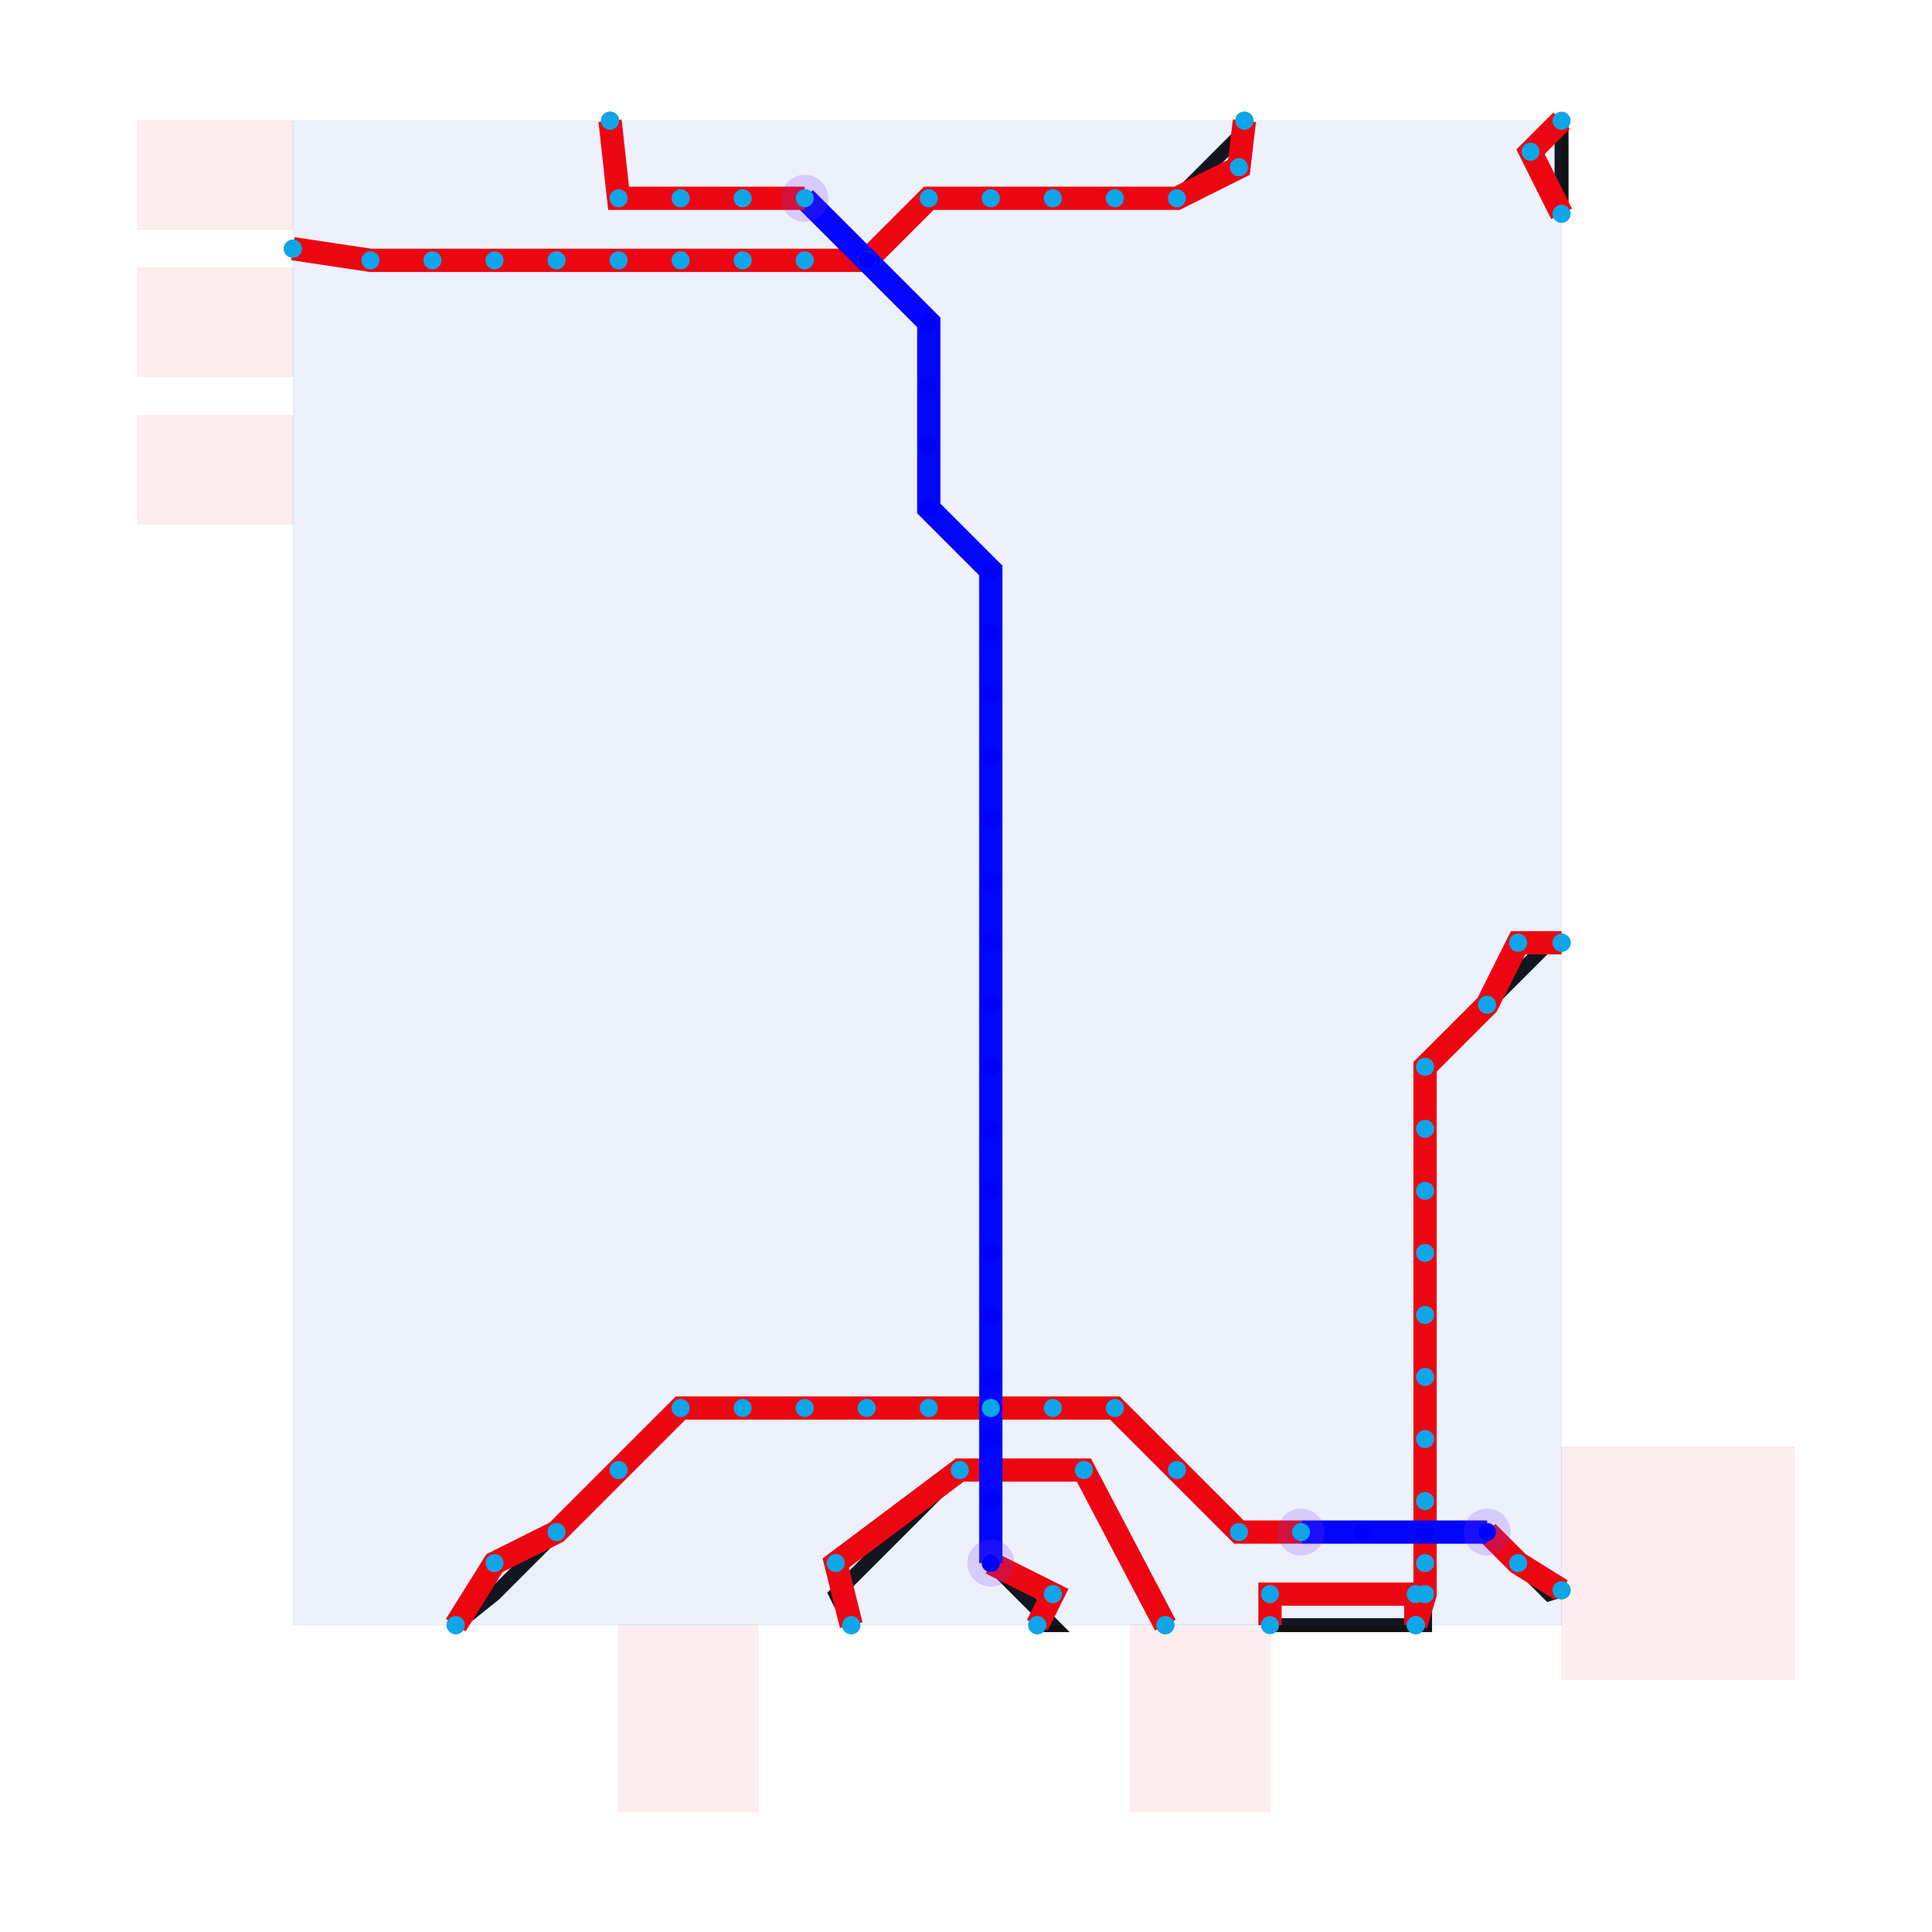
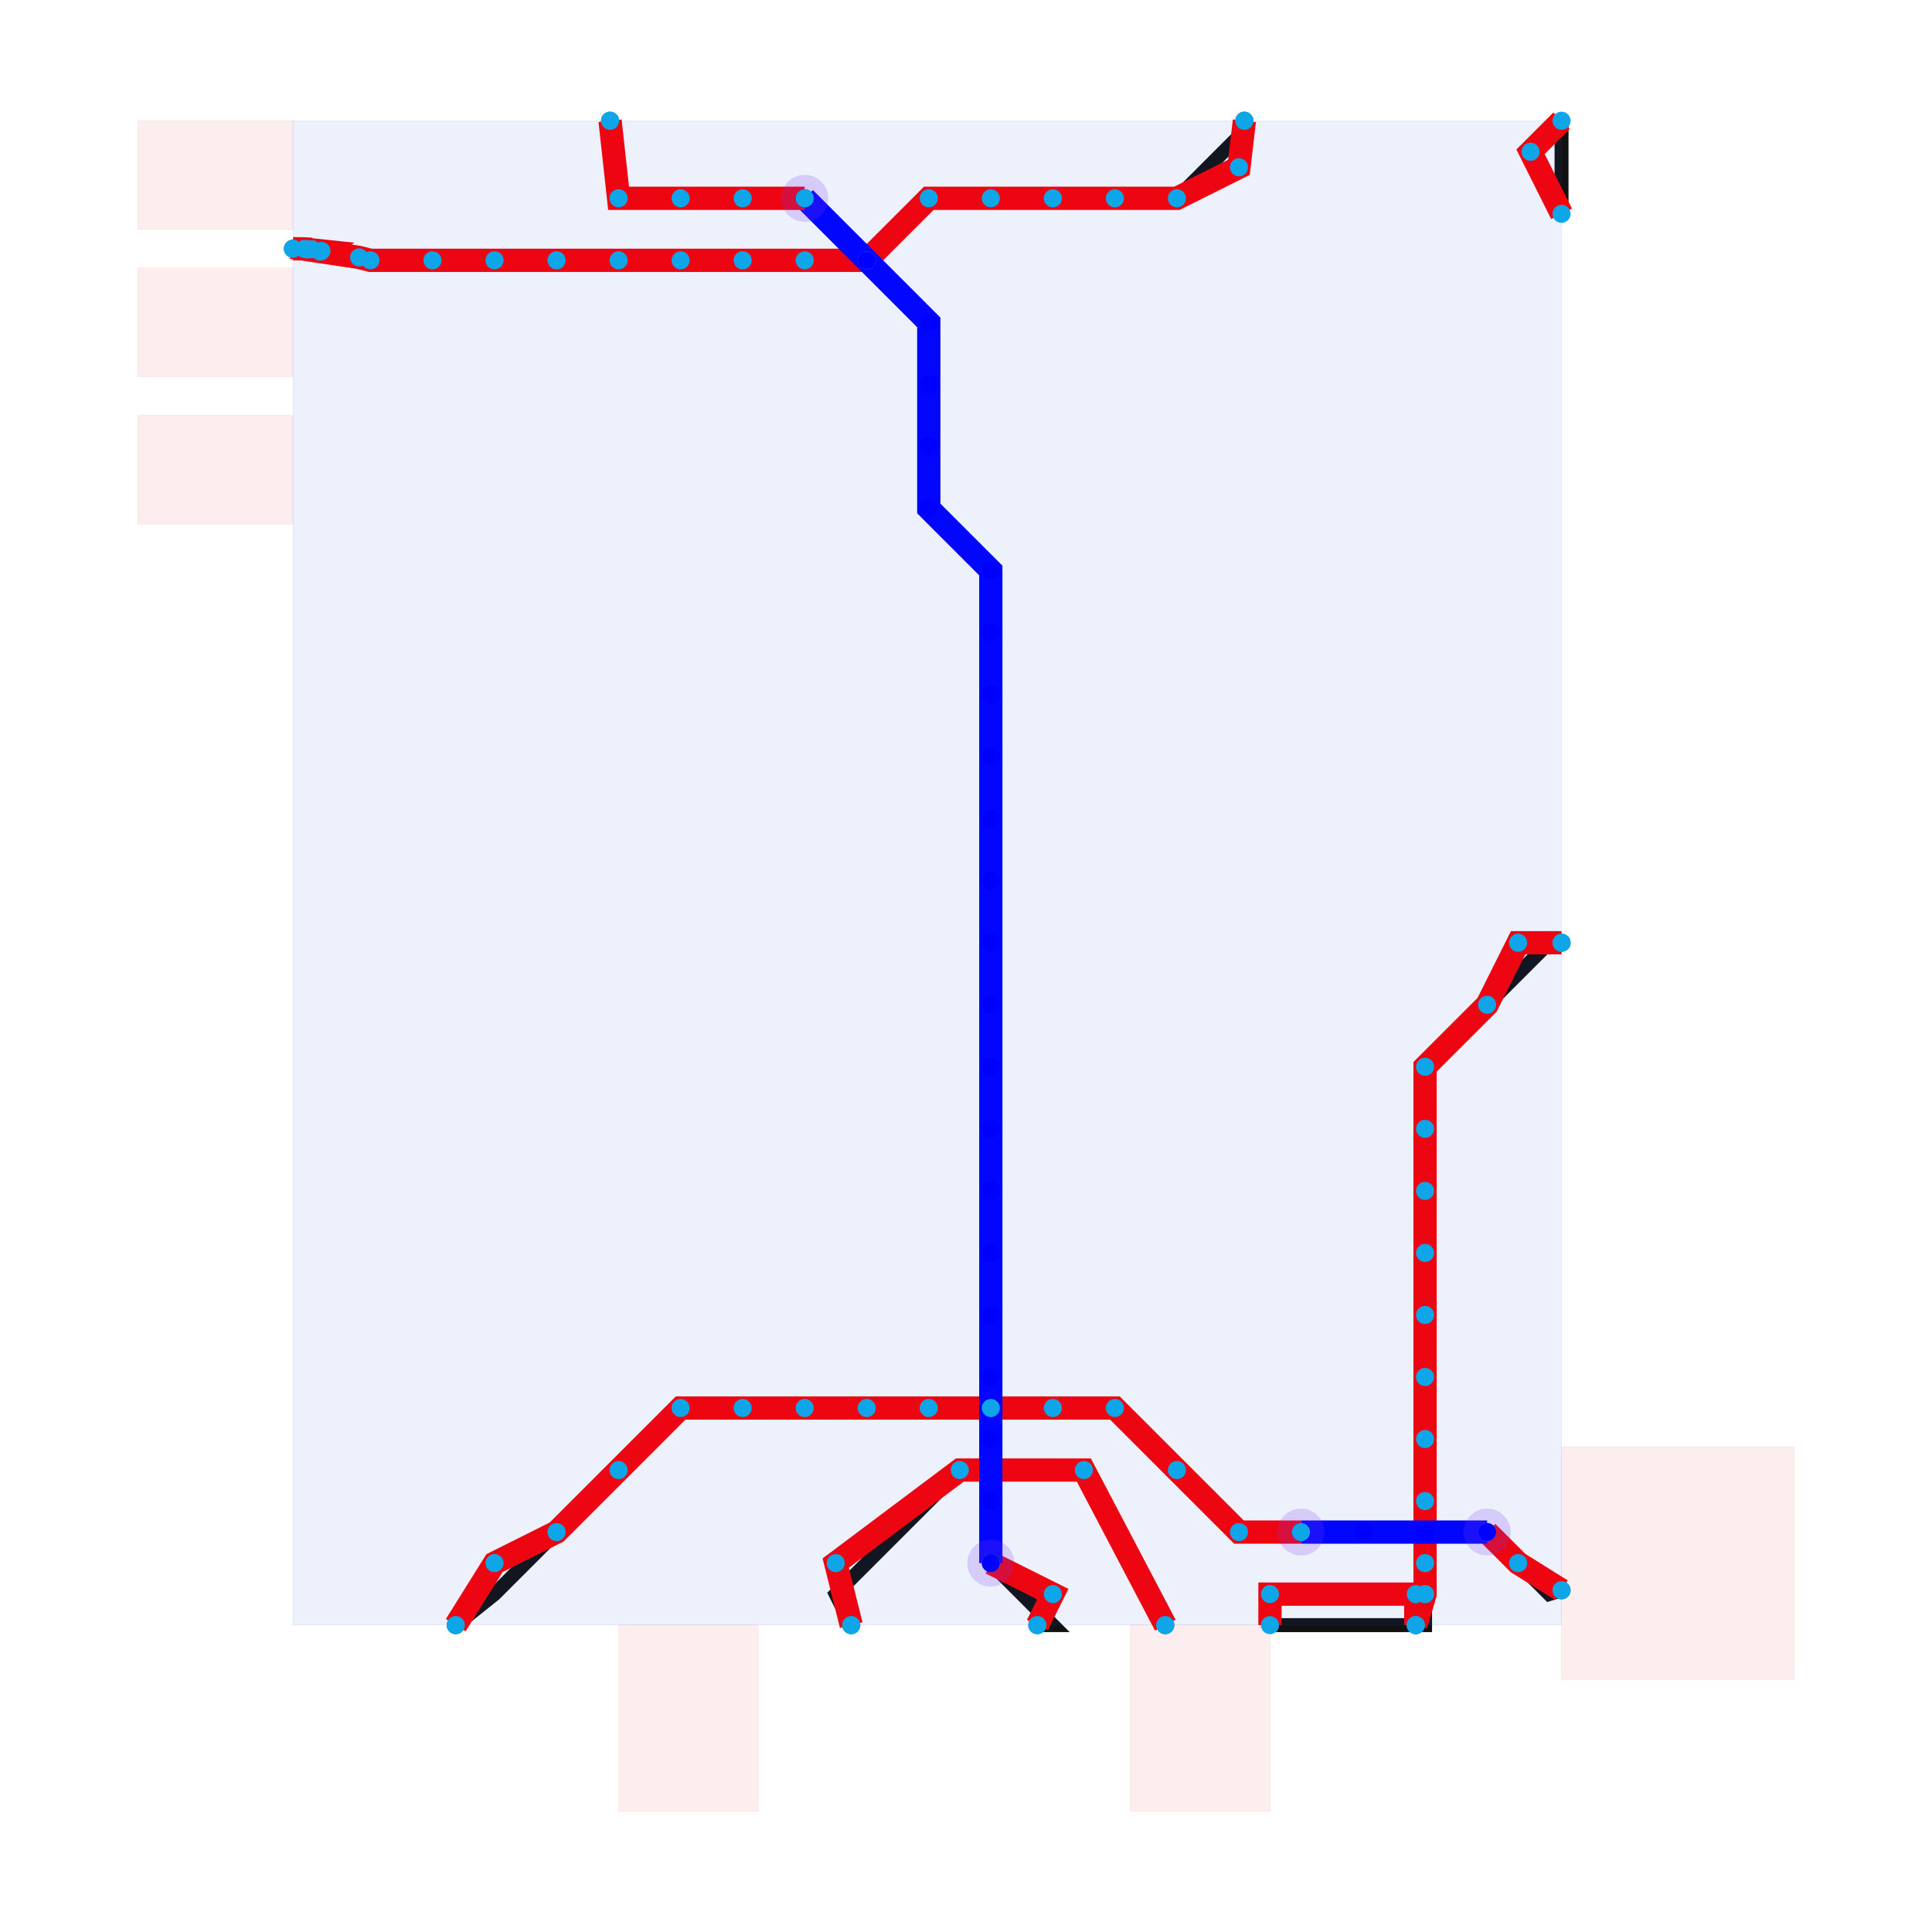
<svg xmlns="http://www.w3.org/2000/svg" width="640" height="640" viewBox="0 0 640 640">
  <rect width="100%" height="100%" fill="white" />
  <g>
    <polyline data-points="3.4799999999999995,1.7000000000000002 3.4799999999999995,2.3" data-type="line" data-label="original:source_net_3" points="517.284,70.826 517.284,40" fill="none" stroke="#111111" stroke-width="4.624" />
  </g>
  <g>
    <polyline data-points="1.5999999999999999,-7.3999999999999995 2.5399999999999996,-7.3999999999999995" data-type="line" data-label="original:source_net_4_mst1" points="420.697,538.349 468.991,538.349" fill="none" stroke="#111111" stroke-width="4.624" />
  </g>
  <g>
    <polyline data-points="2.5399999999999996,-7.3999999999999995 2.6,-7.3999999999999995 2.6,-7 2.6,-6.6 2.6,-6.199999999999999 2.6,-5.799999999999999 2.6,-5.399999999999999 2.6,-4.999999999999998 2.6,-4.599999999999998 2.6,-4.1999999999999975 2.6,-3.7999999999999976 3,-3.3999999999999977 3.4,-2.999999999999998 3.4799999999999995,-3" data-type="line" data-label="original:source_net_4_mst1" points="468.991,538.349 472.073,538.349 472.073,517.798 472.073,497.248 472.073,476.697 472.073,456.147 472.073,435.596 472.073,415.046 472.073,394.495 472.073,373.945 472.073,353.394 492.624,332.844 513.174,312.294 517.284,312.294" fill="none" stroke="#111111" stroke-width="4.624" />
  </g>
  <g>
    <polyline data-points="1.4349999999999996,2.3 1.4000000000000001,2.2 1,1.8000000000000003 0.6,1.8000000000000003 0.19999999999999996,1.8000000000000003 -0.20000000000000007,1.8000000000000003 -0.6000000000000001,1.8000000000000003 -1,1.4000000000000004 -1.4,1.4000000000000004 -1.7999999999999998,1.4000000000000004 -2.1999999999999997,1.4000000000000004 -2.5999999999999996,1.4000000000000004 -2.9999999999999996,1.4000000000000004 -3.3999999999999995,1.4000000000000004 -3.7999999999999994,1.4000000000000004 -4.199999999999999,1.4000000000000004 -4.7,1.475" data-type="line" data-label="original:source_net_6_mst2" points="412.22,40 410.422,45.138 389.872,65.688 369.321,65.688 348.771,65.688 328.22,65.688 307.67,65.688 287.119,86.239 266.569,86.239 246.018,86.239 225.468,86.239 204.917,86.239 184.367,86.239 163.817,86.239 143.266,86.239 122.716,86.239 97.028,82.385" fill="none" stroke="#111111" stroke-width="4.624" />
  </g>
  <g>
    <polyline data-points="-1.1,-7.3999999999999995 -1.2000000000000002,-7.2 -0.40000000000000013,-6.4 0.3999999999999999,-6.4 0.9249999999999998,-7.3999999999999995" data-type="line" data-label="original:source_net_4_mst0" points="281.982,538.349 276.844,528.073 317.945,486.972 359.046,486.972 386.018,538.349" fill="none" stroke="#111111" stroke-width="4.624" />
  </g>
  <g>
    <polyline data-points="3.4799999999999995,-7.175 3.4000000000000004,-7.2 3.0000000000000004,-6.8" data-type="line" data-label="original:source_net_2_mst1" points="517.284,526.789 513.174,528.073 492.624,507.523" fill="none" stroke="#111111" stroke-width="4.624" />
  </g>
  <g>
    <polyline data-points="3.0000000000000004,-6.8 3.0000000000000004,-6.8 2.6000000000000005,-6.8 2.2000000000000006,-6.8 1.8000000000000007,-6.8" data-type="line" data-label="original:source_net_2_mst1" points="492.624,507.523 492.624,507.523 472.073,507.523 451.523,507.523 430.972,507.523" fill="none" stroke="#111111" stroke-width="4.624" />
  </g>
  <g>
    <polyline data-points="1.8000000000000007,-6.8 1.8000000000000007,-6.8 1.4000000000000008,-6.8 1.0000000000000009,-6.3999999999999995 0.6000000000000009,-5.999999999999999 0.20000000000000084,-5.999999999999999 -0.19999999999999918,-5.999999999999999 -0.5999999999999992,-5.999999999999999 -0.9999999999999992,-5.999999999999999 -1.3999999999999992,-5.999999999999999 -1.7999999999999994,-5.999999999999999 -2.1999999999999993,-5.999999999999999 -2.599999999999999,-6.3999999999999995 -2.999999999999999,-6.8 -3.399999999999999,-7.2 -3.6500000000000004,-7.3999999999999995" data-type="line" data-label="original:source_net_2_mst1" points="430.972,507.523 430.972,507.523 410.422,507.523 389.872,486.972 369.321,466.422 348.771,466.422 328.22,466.422 307.67,466.422 287.119,466.422 266.569,466.422 246.018,466.422 225.468,466.422 204.917,486.972 184.367,507.523 163.817,528.073 150.972,538.349" fill="none" stroke="#111111" stroke-width="4.624" />
  </g>
  <g>
    <polyline data-points="0.10000000000000009,-7.3999999999999995 0.2,-7.3999999999999995 -0.2,-7" data-type="line" data-label="original:source_net_0_mst1" points="343.633,538.349 348.771,538.349 328.22,517.798" fill="none" stroke="#111111" stroke-width="4.624" />
  </g>
  <g>
    <polyline data-points="-0.2,-7 -0.2,-7 -0.2,-6.6 -0.2,-6.199999999999999 -0.2,-5.799999999999999 -0.2,-5.399999999999999 -0.2,-4.999999999999998 -0.2,-4.599999999999998 -0.2,-4.1999999999999975 -0.2,-3.7999999999999976 -0.2,-3.3999999999999977 -0.2,-2.999999999999998 -0.2,-2.599999999999998 -0.2,-2.199999999999998 -0.2,-1.799999999999998 -0.2,-1.3999999999999981 -0.2,-0.9999999999999981 -0.2,-0.5999999999999981 -0.6000000000000001,-0.19999999999999807 -0.6000000000000001,0.20000000000000195 -0.6000000000000001,0.600000000000002 -0.6000000000000001,1.000000000000002 -1,1.4000000000000021 -1.4,1.800000000000002" data-type="line" data-label="original:source_net_0_mst1" points="328.22,517.798 328.22,517.798 328.22,497.248 328.22,476.697 328.22,456.147 328.22,435.596 328.22,415.046 328.22,394.495 328.22,373.945 328.22,353.394 328.22,332.844 328.22,312.294 328.22,291.743 328.22,271.193 328.22,250.642 328.22,230.092 328.22,209.541 328.22,188.991 307.67,168.44 307.67,147.89 307.67,127.339 307.67,106.789 287.119,86.239 266.569,65.688" fill="none" stroke="#111111" stroke-width="4.624" />
  </g>
  <g>
    <polyline data-points="-1.4,1.800000000000002 -1.4,1.800000000000002 -1.7999999999999998,1.800000000000002 -2.1999999999999997,1.800000000000002 -2.5999999999999996,1.800000000000002 -2.6550000000000002,2.3" data-type="line" data-label="original:source_net_0_mst1" points="266.569,65.688 266.569,65.688 246.018,65.688 225.468,65.688 204.917,65.688 202.092,40" fill="none" stroke="#111111" stroke-width="4.624" />
  </g>
  <g>
    <polyline data-points="3.4799999999999995,1.7000000000000002 3.2799999999999994,2.0999999999999996 3.4799999999999995,2.3" data-type="line" data-label="source_net_3" points="517.284,70.826 507.009,50.275 517.284,40" fill="none" stroke="#FF0000" stroke-width="7.706" />
  </g>
  <g>
    <polyline data-points="1.5999999999999999,-7.3999999999999995 1.5999999999999999,-7.199991999999999 2.5399999999999996,-7.199991999999999 2.5399999999999996,-7.3999999999999995" data-type="line" data-label="source_net_4_mst1" points="420.697,538.349 420.697,528.073 468.991,528.073 468.991,538.349" fill="none" stroke="#FF0000" stroke-width="7.706" />
  </g>
  <g>
    <polyline data-points="2.5399999999999996,-7.3999999999999995 2.6,-7.199999999999999 2.6,-7 2.6,-6.6 2.6,-6.199999999999999 2.6,-5.799999999999999 2.6,-5.399999999999999 2.6,-4.999999999999998 2.6,-4.599999999999998 2.6,-4.1999999999999975 2.6,-3.7999999999999976 3,-3.3999999999999977 3.1999999999999997,-2.999999999999998 3.4799999999999995,-3" data-type="line" data-label="source_net_4_mst1" points="468.991,538.349 472.073,528.073 472.073,517.798 472.073,497.248 472.073,476.697 472.073,456.147 472.073,435.596 472.073,415.046 472.073,394.495 472.073,373.945 472.073,353.394 492.624,332.844 502.899,312.294 517.284,312.294" fill="none" stroke="#FF0000" stroke-width="7.706" />
  </g>
  <g>
-     <polyline data-points="1.4349999999999996,2.3 1.4000000000000001,2 1,1.8000000000000003 0.6,1.8000000000000003 0.19999999999999996,1.8000000000000003 -0.20000000000000007,1.8000000000000003 -0.6000000000000001,1.8000000000000003 -1,1.4000000000000004 -1.4,1.4000000000000004 -1.7999999999999998,1.4000000000000004 -2.1999999999999997,1.4000000000000004 -2.5999999999999996,1.4000000000000004 -2.9999999999999996,1.4000000000000004 -3.3999999999999995,1.4000000000000004 -3.7999999999999994,1.4000000000000004 -4.199999999999999,1.4000000000000004 -4.7,1.475" data-type="line" data-label="source_net_6_mst2" points="412.22,40 410.422,55.413 389.872,65.688 369.321,65.688 348.771,65.688 328.22,65.688 307.67,65.688 287.119,86.239 266.569,86.239 246.018,86.239 225.468,86.239 204.917,86.239 184.367,86.239 163.817,86.239 143.266,86.239 122.716,86.239 97.028,82.385" fill="none" stroke="#FF0000" stroke-width="7.706" />
+     <polyline data-points="1.4349999999999996,2.3 1.4000000000000001,2 1,1.8000000000000003 0.6,1.8000000000000003 0.19999999999999996,1.8000000000000003 -0.20000000000000007,1.8000000000000003 -0.6000000000000001,1.8000000000000003 -1,1.4000000000000004 -1.4,1.4000000000000004 -1.7999999999999998,1.4000000000000004 -2.1999999999999997,1.4000000000000004 -2.5999999999999996,1.4000000000000004 -2.9999999999999996,1.4000000000000004 -3.3999999999999995,1.4000000000000004 -3.7999999999999994,1.4000000000000004 -4.199999999999999,1.4000000000000004 -4.2731032145496215,1.4187500000000002 -4.523103214549622,1.4562500000000003 -4.516124138831656,1.4609375000000002 -4.604572531556845,1.4703125000000001 -4.577777360688112,1.4714843750000002 -4.625491094909689,1.473828125 -4.7,1.475" data-type="line" data-label="source_net_6_mst2" points="412.22,40 410.422,55.413 389.872,65.688 369.321,65.688 348.771,65.688 328.22,65.688 307.67,65.688 287.119,86.239 266.569,86.239 246.018,86.239 225.468,86.239 204.917,86.239 184.367,86.239 163.817,86.239 143.266,86.239 122.716,86.239 118.96,85.275 106.116,83.349 106.474,83.108 101.93,82.626 103.307,82.566 100.856,82.446 97.028,82.385" fill="none" stroke="#FF0000" stroke-width="7.706" />
  </g>
  <g>
    <polyline data-points="-1.1,-7.3999999999999995 -1.2000000000000002,-7 -0.40000000000000013,-6.4 0.3999999999999999,-6.4 0.9249999999999998,-7.3999999999999995" data-type="line" data-label="source_net_4_mst0" points="281.982,538.349 276.844,517.798 317.945,486.972 359.046,486.972 386.018,538.349" fill="none" stroke="#FF0000" stroke-width="7.706" />
  </g>
  <g>
    <polyline data-points="3.4799999999999995,-7.175 3.2,-7 3.0000000000000004,-6.8" data-type="line" data-label="source_net_2_mst1" points="517.284,526.789 502.899,517.798 492.624,507.523" fill="none" stroke="#FF0000" stroke-width="7.706" />
  </g>
  <g>
    <polyline data-points="3.0000000000000004,-6.8 3.0000000000000004,-6.8 2.6000000000000005,-6.8 2.2000000000000006,-6.8 1.8000000000000007,-6.8" data-type="line" data-label="source_net_2_mst1" points="492.624,507.523 492.624,507.523 472.073,507.523 451.523,507.523 430.972,507.523" fill="none" stroke="#0000FF" stroke-width="7.706" />
  </g>
  <g>
    <polyline data-points="1.8000000000000007,-6.8 1.8000000000000007,-6.8 1.4000000000000008,-6.8 1.0000000000000009,-6.3999999999999995 0.6000000000000009,-5.999999999999999 0.20000000000000084,-5.999999999999999 -0.19999999999999918,-5.999999999999999 -0.5999999999999992,-5.999999999999999 -0.9999999999999992,-5.999999999999999 -1.3999999999999992,-5.999999999999999 -1.7999999999999994,-5.999999999999999 -2.1999999999999993,-5.999999999999999 -2.599999999999999,-6.3999999999999995 -2.999999999999999,-6.8 -3.399999999999999,-7 -3.6500000000000004,-7.3999999999999995" data-type="line" data-label="source_net_2_mst1" points="430.972,507.523 430.972,507.523 410.422,507.523 389.872,486.972 369.321,466.422 348.771,466.422 328.22,466.422 307.67,466.422 287.119,466.422 266.569,466.422 246.018,466.422 225.468,466.422 204.917,486.972 184.367,507.523 163.817,517.798 150.972,538.349" fill="none" stroke="#FF0000" stroke-width="7.706" />
  </g>
  <g>
    <polyline data-points="0.10000000000000009,-7.3999999999999995 0.2,-7.199999999999999 -0.2,-7" data-type="line" data-label="source_net_0_mst1" points="343.633,538.349 348.771,528.073 328.22,517.798" fill="none" stroke="#FF0000" stroke-width="7.706" />
  </g>
  <g>
    <polyline data-points="-0.2,-7 -0.2,-7 -0.2,-6.6 -0.2,-6.199999999999999 -0.2,-5.799999999999999 -0.2,-5.399999999999999 -0.2,-4.999999999999998 -0.2,-4.599999999999998 -0.2,-4.1999999999999975 -0.2,-3.7999999999999976 -0.2,-3.3999999999999977 -0.2,-2.999999999999998 -0.2,-2.599999999999998 -0.2,-2.199999999999998 -0.2,-1.799999999999998 -0.2,-1.3999999999999981 -0.2,-0.9999999999999981 -0.2,-0.5999999999999981 -0.6000000000000001,-0.19999999999999807 -0.6000000000000001,0.20000000000000195 -0.6000000000000001,0.600000000000002 -0.6000000000000001,1.000000000000002 -1,1.4000000000000021 -1.4,1.800000000000002" data-type="line" data-label="source_net_0_mst1" points="328.22,517.798 328.22,517.798 328.22,497.248 328.22,476.697 328.22,456.147 328.22,435.596 328.22,415.046 328.22,394.495 328.22,373.945 328.22,353.394 328.22,332.844 328.22,312.294 328.22,291.743 328.22,271.193 328.22,250.642 328.22,230.092 328.22,209.541 328.22,188.991 307.67,168.44 307.67,147.89 307.67,127.339 307.67,106.789 287.119,86.239 266.569,65.688" fill="none" stroke="#0000FF" stroke-width="7.706" />
  </g>
  <g>
    <polyline data-points="-1.4,1.800000000000002 -1.4,1.800000000000002 -1.7999999999999998,1.800000000000002 -2.1999999999999997,1.800000000000002 -2.5999999999999996,1.800000000000002 -2.6550000000000002,2.3" data-type="line" data-label="source_net_0_mst1" points="266.569,65.688 266.569,65.688 246.018,65.688 225.468,65.688 204.917,65.688 202.092,40" fill="none" stroke="#FF0000" stroke-width="7.706" />
  </g>
  <g>
    <rect data-type="rect" data-label="cmn_2" data-x="-0.6100000000000003" data-y="-2.55" x="97.028" y="40" width="420.257" height="498.349" fill="rgba(29, 78, 216, 0.08)" stroke="#1d4ed8" stroke-width="0.019" />
  </g>
  <g>
    <rect data-type="rect" data-label="obstacle:rect:0" data-x="1.15" data-y="-8" x="374.459" y="538.349" width="46.239" height="61.651" fill="rgba(220, 38, 38, 0.08)" stroke="#dc2626" stroke-width="0.019" />
  </g>
  <g>
    <rect data-type="rect" data-label="obstacle:rect:1" data-x="4.23" data-y="-7" x="517.284" y="479.266" width="77.064" height="77.064" fill="rgba(220, 38, 38, 0.08)" stroke="#dc2626" stroke-width="0.019" />
  </g>
  <g>
    <rect data-type="rect" data-label="obstacle:rect:2" data-x="-5.2" data-y="1.95" x="45.651" y="40" width="51.376" height="35.963" fill="rgba(220, 38, 38, 0.08)" stroke="#dc2626" stroke-width="0.019" />
  </g>
  <g>
    <rect data-type="rect" data-label="obstacle:rect:3" data-x="-5.2" data-y="1" x="45.651" y="88.807" width="51.376" height="35.963" fill="rgba(220, 38, 38, 0.08)" stroke="#dc2626" stroke-width="0.019" />
  </g>
  <g>
    <rect data-type="rect" data-label="obstacle:rect:4" data-x="-5.2" data-y="0.050000000000000044" x="45.651" y="137.615" width="51.376" height="35.963" fill="rgba(220, 38, 38, 0.08)" stroke="#dc2626" stroke-width="0.019" />
  </g>
  <g>
    <rect data-type="rect" data-label="obstacle:rect:5" data-x="-2.15" data-y="-8" x="204.917" y="538.349" width="46.239" height="61.651" fill="rgba(220, 38, 38, 0.08)" stroke="#dc2626" stroke-width="0.019" />
  </g>
  <circle data-type="circle" data-label="" data-x="3.0000000000000004" data-y="-6.8" cx="492.624" cy="507.523" r="7.706" fill="rgba(124, 58, 237, 0.2)" stroke="#7c3aed" stroke-width="0.019" />
  <circle data-type="circle" data-label="" data-x="1.8000000000000007" data-y="-6.8" cx="430.972" cy="507.523" r="7.706" fill="rgba(124, 58, 237, 0.2)" stroke="#7c3aed" stroke-width="0.019" />
  <circle data-type="circle" data-label="" data-x="-0.2" data-y="-7" cx="328.22" cy="517.798" r="7.706" fill="rgba(124, 58, 237, 0.2)" stroke="#7c3aed" stroke-width="0.019" />
  <circle data-type="circle" data-label="" data-x="-1.4" data-y="1.800000000000002" cx="266.569" cy="65.688" r="7.706" fill="rgba(124, 58, 237, 0.2)" stroke="#7c3aed" stroke-width="0.019" />
  <g>
    <circle data-type="point" data-label="source_net_4_mst1" data-x="2.5399999999999996" data-y="-7.4" cx="468.991" cy="538.349" r="3" fill="#0f766e" />
  </g>
  <g>
    <circle data-type="point" data-label="source_net_4_mst1" data-x="3.48" data-y="-3" cx="517.284" cy="312.294" r="3" fill="#0f766e" />
  </g>
  <g>
    <circle data-type="point" data-label="source_net_0_mst1" data-x="0.10000000000000009" data-y="-7.4" cx="343.633" cy="538.349" r="3" fill="#0f766e" />
  </g>
  <g>
    <circle data-type="point" data-label="source_net_0_mst1" data-x="-2.6550000000000002" data-y="2.3" cx="202.092" cy="40" r="3" fill="#0f766e" />
  </g>
  <g>
    <circle data-type="point" data-label="source_net_4_mst0" data-x="-1.1" data-y="-7.4" cx="281.982" cy="538.349" r="3" fill="#0f766e" />
  </g>
  <g>
    <circle data-type="point" data-label="source_net_4_mst0" data-x="0.9249999999999998" data-y="-7.4" cx="386.018" cy="538.349" r="3" fill="#0f766e" />
  </g>
  <g>
    <circle data-type="point" data-label="source_net_6_mst2" data-x="-4.7" data-y="1.475" cx="97.028" cy="82.385" r="3" fill="#0f766e" />
  </g>
  <g>
    <circle data-type="point" data-label="source_net_6_mst2" data-x="1.4349999999999996" data-y="2.3" cx="412.22" cy="40" r="3" fill="#0f766e" />
  </g>
  <g>
    <circle data-type="point" data-label="source_net_2_mst1" data-x="-3.6500000000000004" data-y="-7.3999999999999995" cx="150.972" cy="538.349" r="3" fill="#0f766e" />
  </g>
  <g>
    <circle data-type="point" data-label="source_net_2_mst1" data-x="3.48" data-y="-7.175" cx="517.284" cy="526.789" r="3" fill="#0f766e" />
  </g>
  <g>
    <circle data-type="point" data-label="" data-x="3.4799999999999995" data-y="1.7000000000000002" cx="517.284" cy="70.826" r="3" fill="#0ea5e9" />
  </g>
  <g>
    <circle data-type="point" data-label="" data-x="3.2799999999999994" data-y="2.0999999999999996" cx="507.009" cy="50.275" r="3" fill="#0ea5e9" />
  </g>
  <g>
    <circle data-type="point" data-label="" data-x="3.4799999999999995" data-y="2.3" cx="517.284" cy="40" r="3" fill="#0ea5e9" />
  </g>
  <g>
    <circle data-type="point" data-label="" data-x="1.5999999999999999" data-y="-7.3999999999999995" cx="420.697" cy="538.349" r="3" fill="#0ea5e9" />
  </g>
  <g>
    <circle data-type="point" data-label="" data-x="1.5999999999999999" data-y="-7.199991999999999" cx="420.697" cy="528.073" r="3" fill="#0ea5e9" />
  </g>
  <g>
    <circle data-type="point" data-label="" data-x="2.5399999999999996" data-y="-7.199991999999999" cx="468.991" cy="528.073" r="3" fill="#0ea5e9" />
  </g>
  <g>
    <circle data-type="point" data-label="" data-x="2.5399999999999996" data-y="-7.3999999999999995" cx="468.991" cy="538.349" r="3" fill="#0ea5e9" />
  </g>
  <g>
    <circle data-type="point" data-label="" data-x="2.5399999999999996" data-y="-7.3999999999999995" cx="468.991" cy="538.349" r="3" fill="#0ea5e9" />
  </g>
  <g>
    <circle data-type="point" data-label="" data-x="2.6" data-y="-7.199999999999999" cx="472.073" cy="528.073" r="3" fill="#0ea5e9" />
  </g>
  <g>
    <circle data-type="point" data-label="" data-x="2.6" data-y="-7" cx="472.073" cy="517.798" r="3" fill="#0ea5e9" />
  </g>
  <g>
    <circle data-type="point" data-label="" data-x="2.6" data-y="-6.6" cx="472.073" cy="497.248" r="3" fill="#0ea5e9" />
  </g>
  <g>
    <circle data-type="point" data-label="" data-x="2.6" data-y="-6.199999999999999" cx="472.073" cy="476.697" r="3" fill="#0ea5e9" />
  </g>
  <g>
    <circle data-type="point" data-label="" data-x="2.6" data-y="-5.799999999999999" cx="472.073" cy="456.147" r="3" fill="#0ea5e9" />
  </g>
  <g>
    <circle data-type="point" data-label="" data-x="2.6" data-y="-5.399999999999999" cx="472.073" cy="435.596" r="3" fill="#0ea5e9" />
  </g>
  <g>
    <circle data-type="point" data-label="" data-x="2.6" data-y="-4.999999999999998" cx="472.073" cy="415.046" r="3" fill="#0ea5e9" />
  </g>
  <g>
    <circle data-type="point" data-label="" data-x="2.6" data-y="-4.599999999999998" cx="472.073" cy="394.495" r="3" fill="#0ea5e9" />
  </g>
  <g>
    <circle data-type="point" data-label="" data-x="2.6" data-y="-4.1999999999999975" cx="472.073" cy="373.945" r="3" fill="#0ea5e9" />
  </g>
  <g>
    <circle data-type="point" data-label="" data-x="2.6" data-y="-3.7999999999999976" cx="472.073" cy="353.394" r="3" fill="#0ea5e9" />
  </g>
  <g>
    <circle data-type="point" data-label="" data-x="3" data-y="-3.3999999999999977" cx="492.624" cy="332.844" r="3" fill="#0ea5e9" />
  </g>
  <g>
    <circle data-type="point" data-label="" data-x="3.1999999999999997" data-y="-2.999999999999998" cx="502.899" cy="312.294" r="3" fill="#0ea5e9" />
  </g>
  <g>
    <circle data-type="point" data-label="" data-x="3.4799999999999995" data-y="-3" cx="517.284" cy="312.294" r="3" fill="#0ea5e9" />
  </g>
  <g>
    <circle data-type="point" data-label="" data-x="1.4349999999999996" data-y="2.3" cx="412.22" cy="40" r="3" fill="#0ea5e9" />
  </g>
  <g>
    <circle data-type="point" data-label="" data-x="1.4000000000000001" data-y="2" cx="410.422" cy="55.413" r="3" fill="#0ea5e9" />
  </g>
  <g>
    <circle data-type="point" data-label="" data-x="1" data-y="1.8000000000000003" cx="389.872" cy="65.688" r="3" fill="#0ea5e9" />
  </g>
  <g>
    <circle data-type="point" data-label="" data-x="0.6" data-y="1.8000000000000003" cx="369.321" cy="65.688" r="3" fill="#0ea5e9" />
  </g>
  <g>
    <circle data-type="point" data-label="" data-x="0.19999999999999996" data-y="1.8000000000000003" cx="348.771" cy="65.688" r="3" fill="#0ea5e9" />
  </g>
  <g>
    <circle data-type="point" data-label="" data-x="-0.20000000000000007" data-y="1.8000000000000003" cx="328.22" cy="65.688" r="3" fill="#0ea5e9" />
  </g>
  <g>
    <circle data-type="point" data-label="" data-x="-0.6000000000000001" data-y="1.8000000000000003" cx="307.67" cy="65.688" r="3" fill="#0ea5e9" />
  </g>
  <g>
    <circle data-type="point" data-label="" data-x="-1" data-y="1.4000000000000004" cx="287.119" cy="86.239" r="3" fill="#0ea5e9" />
  </g>
  <g>
    <circle data-type="point" data-label="" data-x="-1.4" data-y="1.4000000000000004" cx="266.569" cy="86.239" r="3" fill="#0ea5e9" />
  </g>
  <g>
    <circle data-type="point" data-label="" data-x="-1.7999999999999998" data-y="1.4000000000000004" cx="246.018" cy="86.239" r="3" fill="#0ea5e9" />
  </g>
  <g>
    <circle data-type="point" data-label="" data-x="-2.1999999999999997" data-y="1.4000000000000004" cx="225.468" cy="86.239" r="3" fill="#0ea5e9" />
  </g>
  <g>
    <circle data-type="point" data-label="" data-x="-2.5999999999999996" data-y="1.4000000000000004" cx="204.917" cy="86.239" r="3" fill="#0ea5e9" />
  </g>
  <g>
    <circle data-type="point" data-label="" data-x="-2.9999999999999996" data-y="1.4000000000000004" cx="184.367" cy="86.239" r="3" fill="#0ea5e9" />
  </g>
  <g>
    <circle data-type="point" data-label="" data-x="-3.3999999999999995" data-y="1.4000000000000004" cx="163.817" cy="86.239" r="3" fill="#0ea5e9" />
  </g>
  <g>
    <circle data-type="point" data-label="" data-x="-3.7999999999999994" data-y="1.4000000000000004" cx="143.266" cy="86.239" r="3" fill="#0ea5e9" />
  </g>
  <g>
    <circle data-type="point" data-label="" data-x="-4.199999999999999" data-y="1.4000000000000004" cx="122.716" cy="86.239" r="3" fill="#0ea5e9" />
  </g>
  <g>
+     <circle data-type="point" data-label="" data-x="-4.2731032145496215" data-y="1.4187500000000002" cx="118.96" cy="85.275" r="3" fill="#0ea5e9" />
+   </g>
+   <g>
+     <circle data-type="point" data-label="" data-x="-4.523103214549622" data-y="1.4562500000000003" cx="106.116" cy="83.349" r="3" fill="#0ea5e9" />
+   </g>
+   <g>
+     <circle data-type="point" data-label="" data-x="-4.516124138831656" data-y="1.4609375000000002" cx="106.474" cy="83.108" r="3" fill="#0ea5e9" />
+   </g>
+   <g>
+     <circle data-type="point" data-label="" data-x="-4.604572531556845" data-y="1.4703125000000001" cx="101.93" cy="82.626" r="3" fill="#0ea5e9" />
+   </g>
+   <g>
+     <circle data-type="point" data-label="" data-x="-4.577777360688112" data-y="1.4714843750000002" cx="103.307" cy="82.566" r="3" fill="#0ea5e9" />
+   </g>
+   <g>
+     <circle data-type="point" data-label="" data-x="-4.625491094909689" data-y="1.473828125" cx="100.856" cy="82.446" r="3" fill="#0ea5e9" />
+   </g>
+   <g>
    <circle data-type="point" data-label="" data-x="-4.7" data-y="1.475" cx="97.028" cy="82.385" r="3" fill="#0ea5e9" />
  </g>
  <g>
    <circle data-type="point" data-label="" data-x="-1.1" data-y="-7.3999999999999995" cx="281.982" cy="538.349" r="3" fill="#0ea5e9" />
  </g>
  <g>
    <circle data-type="point" data-label="" data-x="-1.2000000000000002" data-y="-7" cx="276.844" cy="517.798" r="3" fill="#0ea5e9" />
  </g>
  <g>
    <circle data-type="point" data-label="" data-x="-0.40000000000000013" data-y="-6.4" cx="317.945" cy="486.972" r="3" fill="#0ea5e9" />
  </g>
  <g>
    <circle data-type="point" data-label="" data-x="0.3999999999999999" data-y="-6.4" cx="359.046" cy="486.972" r="3" fill="#0ea5e9" />
  </g>
  <g>
    <circle data-type="point" data-label="" data-x="0.9249999999999998" data-y="-7.3999999999999995" cx="386.018" cy="538.349" r="3" fill="#0ea5e9" />
  </g>
  <g>
    <circle data-type="point" data-label="" data-x="3.4799999999999995" data-y="-7.175" cx="517.284" cy="526.789" r="3" fill="#0ea5e9" />
  </g>
  <g>
    <circle data-type="point" data-label="" data-x="3.2" data-y="-7" cx="502.899" cy="517.798" r="3" fill="#0ea5e9" />
  </g>
  <g>
    <circle data-type="point" data-label="" data-x="3.0000000000000004" data-y="-6.8" cx="492.624" cy="507.523" r="3" fill="#0ea5e9" />
  </g>
  <g>
    <circle data-type="point" data-label="" data-x="3.0000000000000004" data-y="-6.8" cx="492.624" cy="507.523" r="3" fill="#0000FF" />
  </g>
  <g>
    <circle data-type="point" data-label="" data-x="2.6000000000000005" data-y="-6.8" cx="472.073" cy="507.523" r="3" fill="#0000FF" />
  </g>
  <g>
    <circle data-type="point" data-label="" data-x="2.2000000000000006" data-y="-6.8" cx="451.523" cy="507.523" r="3" fill="#0000FF" />
  </g>
  <g>
    <circle data-type="point" data-label="" data-x="1.8000000000000007" data-y="-6.8" cx="430.972" cy="507.523" r="3" fill="#0000FF" />
  </g>
  <g>
    <circle data-type="point" data-label="" data-x="1.8000000000000007" data-y="-6.8" cx="430.972" cy="507.523" r="3" fill="#0ea5e9" />
  </g>
  <g>
    <circle data-type="point" data-label="" data-x="1.4000000000000008" data-y="-6.8" cx="410.422" cy="507.523" r="3" fill="#0ea5e9" />
  </g>
  <g>
    <circle data-type="point" data-label="" data-x="1.0000000000000009" data-y="-6.3999999999999995" cx="389.872" cy="486.972" r="3" fill="#0ea5e9" />
  </g>
  <g>
    <circle data-type="point" data-label="" data-x="0.6000000000000009" data-y="-5.999999999999999" cx="369.321" cy="466.422" r="3" fill="#0ea5e9" />
  </g>
  <g>
    <circle data-type="point" data-label="" data-x="0.20000000000000084" data-y="-5.999999999999999" cx="348.771" cy="466.422" r="3" fill="#0ea5e9" />
  </g>
  <g>
    <circle data-type="point" data-label="" data-x="-0.19999999999999918" data-y="-5.999999999999999" cx="328.22" cy="466.422" r="3" fill="#0ea5e9" />
  </g>
  <g>
    <circle data-type="point" data-label="" data-x="-0.5999999999999992" data-y="-5.999999999999999" cx="307.67" cy="466.422" r="3" fill="#0ea5e9" />
  </g>
  <g>
    <circle data-type="point" data-label="" data-x="-0.9999999999999992" data-y="-5.999999999999999" cx="287.119" cy="466.422" r="3" fill="#0ea5e9" />
  </g>
  <g>
    <circle data-type="point" data-label="" data-x="-1.3999999999999992" data-y="-5.999999999999999" cx="266.569" cy="466.422" r="3" fill="#0ea5e9" />
  </g>
  <g>
    <circle data-type="point" data-label="" data-x="-1.7999999999999994" data-y="-5.999999999999999" cx="246.018" cy="466.422" r="3" fill="#0ea5e9" />
  </g>
  <g>
    <circle data-type="point" data-label="" data-x="-2.1999999999999993" data-y="-5.999999999999999" cx="225.468" cy="466.422" r="3" fill="#0ea5e9" />
  </g>
  <g>
    <circle data-type="point" data-label="" data-x="-2.599999999999999" data-y="-6.3999999999999995" cx="204.917" cy="486.972" r="3" fill="#0ea5e9" />
  </g>
  <g>
    <circle data-type="point" data-label="" data-x="-2.999999999999999" data-y="-6.8" cx="184.367" cy="507.523" r="3" fill="#0ea5e9" />
  </g>
  <g>
    <circle data-type="point" data-label="" data-x="-3.399999999999999" data-y="-7" cx="163.817" cy="517.798" r="3" fill="#0ea5e9" />
  </g>
  <g>
    <circle data-type="point" data-label="" data-x="-3.6500000000000004" data-y="-7.3999999999999995" cx="150.972" cy="538.349" r="3" fill="#0ea5e9" />
  </g>
  <g>
    <circle data-type="point" data-label="" data-x="0.10000000000000009" data-y="-7.3999999999999995" cx="343.633" cy="538.349" r="3" fill="#0ea5e9" />
  </g>
  <g>
    <circle data-type="point" data-label="" data-x="0.2" data-y="-7.199999999999999" cx="348.771" cy="528.073" r="3" fill="#0ea5e9" />
  </g>
  <g>
    <circle data-type="point" data-label="" data-x="-0.2" data-y="-7" cx="328.22" cy="517.798" r="3" fill="#0ea5e9" />
  </g>
  <g>
    <circle data-type="point" data-label="" data-x="-0.2" data-y="-7" cx="328.22" cy="517.798" r="3" fill="#0000FF" />
  </g>
  <g>
    <circle data-type="point" data-label="" data-x="-0.2" data-y="-6.6" cx="328.22" cy="497.248" r="3" fill="#0000FF" />
  </g>
  <g>
    <circle data-type="point" data-label="" data-x="-0.2" data-y="-6.199999999999999" cx="328.22" cy="476.697" r="3" fill="#0000FF" />
  </g>
  <g>
    <circle data-type="point" data-label="" data-x="-0.2" data-y="-5.799999999999999" cx="328.22" cy="456.147" r="3" fill="#0000FF" />
  </g>
  <g>
    <circle data-type="point" data-label="" data-x="-0.2" data-y="-5.399999999999999" cx="328.22" cy="435.596" r="3" fill="#0000FF" />
  </g>
  <g>
    <circle data-type="point" data-label="" data-x="-0.2" data-y="-4.999999999999998" cx="328.22" cy="415.046" r="3" fill="#0000FF" />
  </g>
  <g>
    <circle data-type="point" data-label="" data-x="-0.2" data-y="-4.599999999999998" cx="328.22" cy="394.495" r="3" fill="#0000FF" />
  </g>
  <g>
    <circle data-type="point" data-label="" data-x="-0.2" data-y="-4.1999999999999975" cx="328.22" cy="373.945" r="3" fill="#0000FF" />
  </g>
  <g>
    <circle data-type="point" data-label="" data-x="-0.2" data-y="-3.7999999999999976" cx="328.22" cy="353.394" r="3" fill="#0000FF" />
  </g>
  <g>
    <circle data-type="point" data-label="" data-x="-0.2" data-y="-3.3999999999999977" cx="328.22" cy="332.844" r="3" fill="#0000FF" />
  </g>
  <g>
    <circle data-type="point" data-label="" data-x="-0.2" data-y="-2.999999999999998" cx="328.22" cy="312.294" r="3" fill="#0000FF" />
  </g>
  <g>
    <circle data-type="point" data-label="" data-x="-0.2" data-y="-2.599999999999998" cx="328.22" cy="291.743" r="3" fill="#0000FF" />
  </g>
  <g>
    <circle data-type="point" data-label="" data-x="-0.2" data-y="-2.199999999999998" cx="328.22" cy="271.193" r="3" fill="#0000FF" />
  </g>
  <g>
    <circle data-type="point" data-label="" data-x="-0.2" data-y="-1.799999999999998" cx="328.22" cy="250.642" r="3" fill="#0000FF" />
  </g>
  <g>
    <circle data-type="point" data-label="" data-x="-0.2" data-y="-1.3999999999999981" cx="328.22" cy="230.092" r="3" fill="#0000FF" />
  </g>
  <g>
    <circle data-type="point" data-label="" data-x="-0.2" data-y="-0.9999999999999981" cx="328.22" cy="209.541" r="3" fill="#0000FF" />
  </g>
  <g>
    <circle data-type="point" data-label="" data-x="-0.2" data-y="-0.5999999999999981" cx="328.22" cy="188.991" r="3" fill="#0000FF" />
  </g>
  <g>
    <circle data-type="point" data-label="" data-x="-0.6000000000000001" data-y="-0.19999999999999807" cx="307.67" cy="168.44" r="3" fill="#0000FF" />
  </g>
  <g>
    <circle data-type="point" data-label="" data-x="-0.6000000000000001" data-y="0.20000000000000195" cx="307.67" cy="147.89" r="3" fill="#0000FF" />
  </g>
  <g>
    <circle data-type="point" data-label="" data-x="-0.6000000000000001" data-y="0.600000000000002" cx="307.67" cy="127.339" r="3" fill="#0000FF" />
  </g>
  <g>
    <circle data-type="point" data-label="" data-x="-0.6000000000000001" data-y="1.000000000000002" cx="307.67" cy="106.789" r="3" fill="#0000FF" />
  </g>
  <g>
    <circle data-type="point" data-label="" data-x="-1" data-y="1.4000000000000021" cx="287.119" cy="86.239" r="3" fill="#0000FF" />
  </g>
  <g>
    <circle data-type="point" data-label="" data-x="-1.4" data-y="1.800000000000002" cx="266.569" cy="65.688" r="3" fill="#0000FF" />
  </g>
  <g>
    <circle data-type="point" data-label="" data-x="-1.4" data-y="1.800000000000002" cx="266.569" cy="65.688" r="3" fill="#0ea5e9" />
  </g>
  <g>
    <circle data-type="point" data-label="" data-x="-1.7999999999999998" data-y="1.800000000000002" cx="246.018" cy="65.688" r="3" fill="#0ea5e9" />
  </g>
  <g>
    <circle data-type="point" data-label="" data-x="-2.1999999999999997" data-y="1.800000000000002" cx="225.468" cy="65.688" r="3" fill="#0ea5e9" />
  </g>
  <g>
    <circle data-type="point" data-label="" data-x="-2.5999999999999996" data-y="1.800000000000002" cx="204.917" cy="65.688" r="3" fill="#0ea5e9" />
  </g>
  <g>
    <circle data-type="point" data-label="" data-x="-2.6550000000000002" data-y="2.3" cx="202.092" cy="40" r="3" fill="#0ea5e9" />
  </g>
  <g id="crosshair" style="display: none">
    <line id="crosshair-h" y1="0" y2="640" stroke="#666" stroke-width="0.5" />
    <line id="crosshair-v" x1="0" x2="640" stroke="#666" stroke-width="0.5" />
    <text id="coordinates" font-family="monospace" font-size="12" fill="#666" />
  </g>
</svg>
